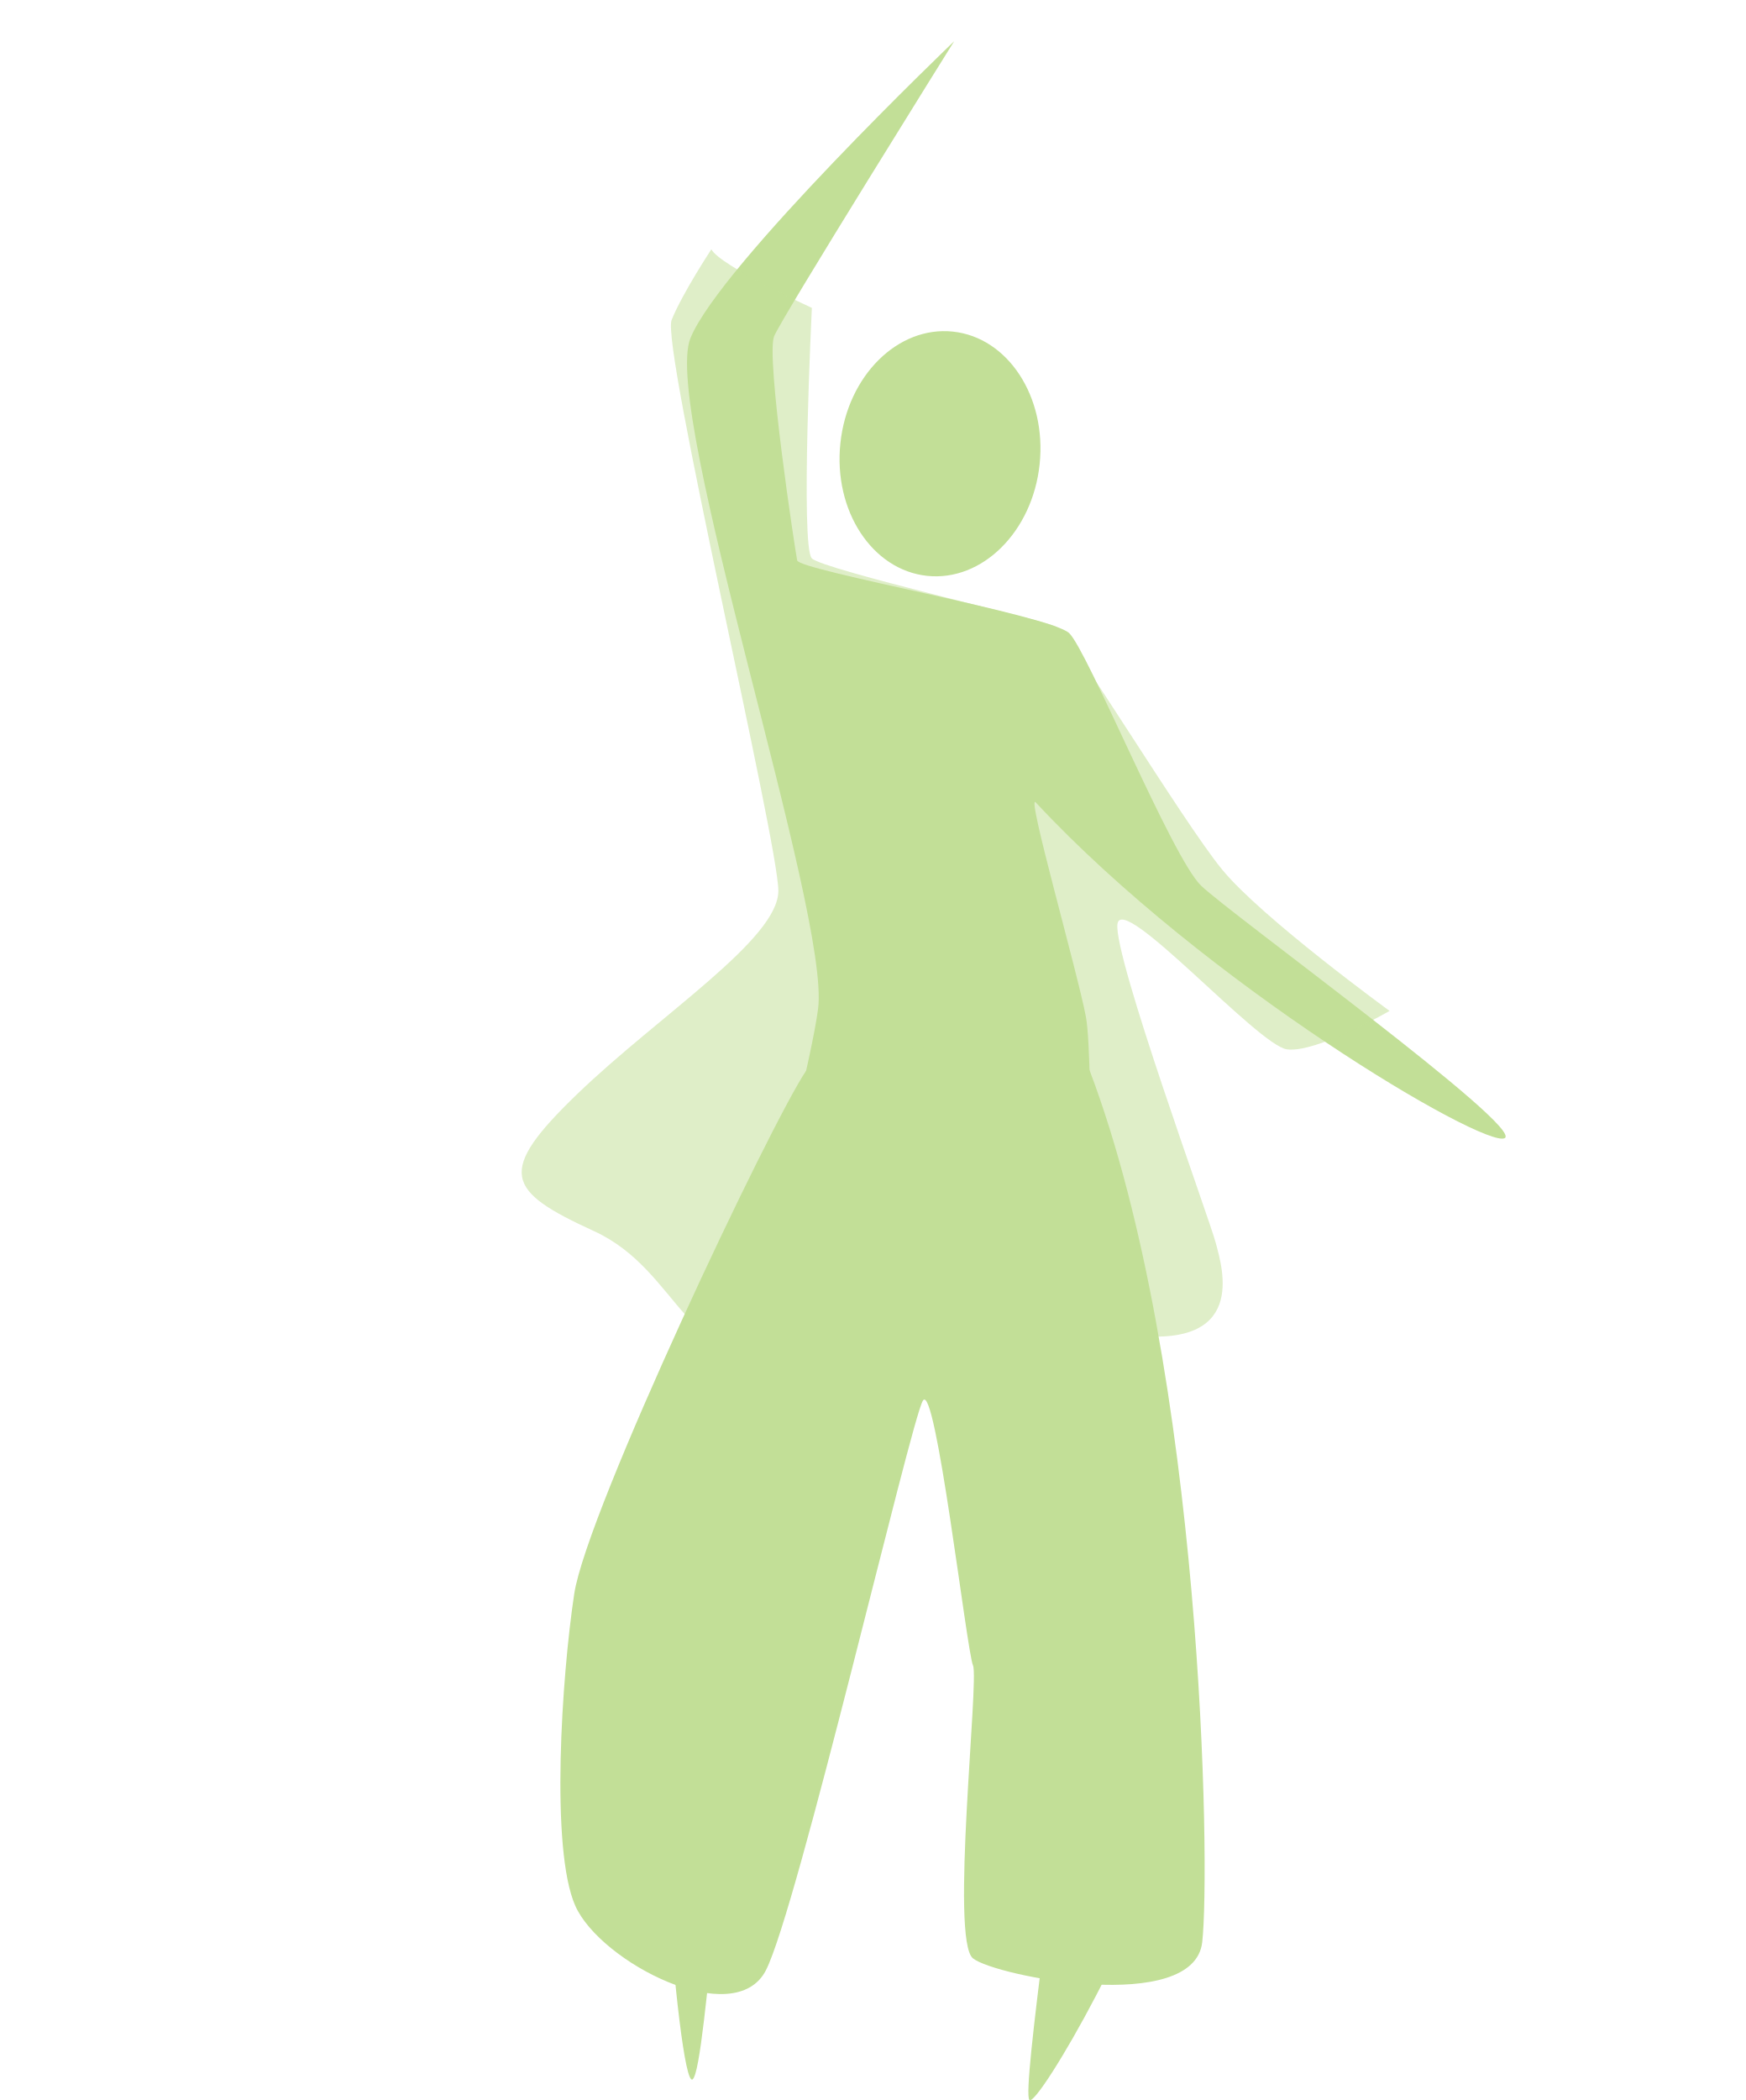
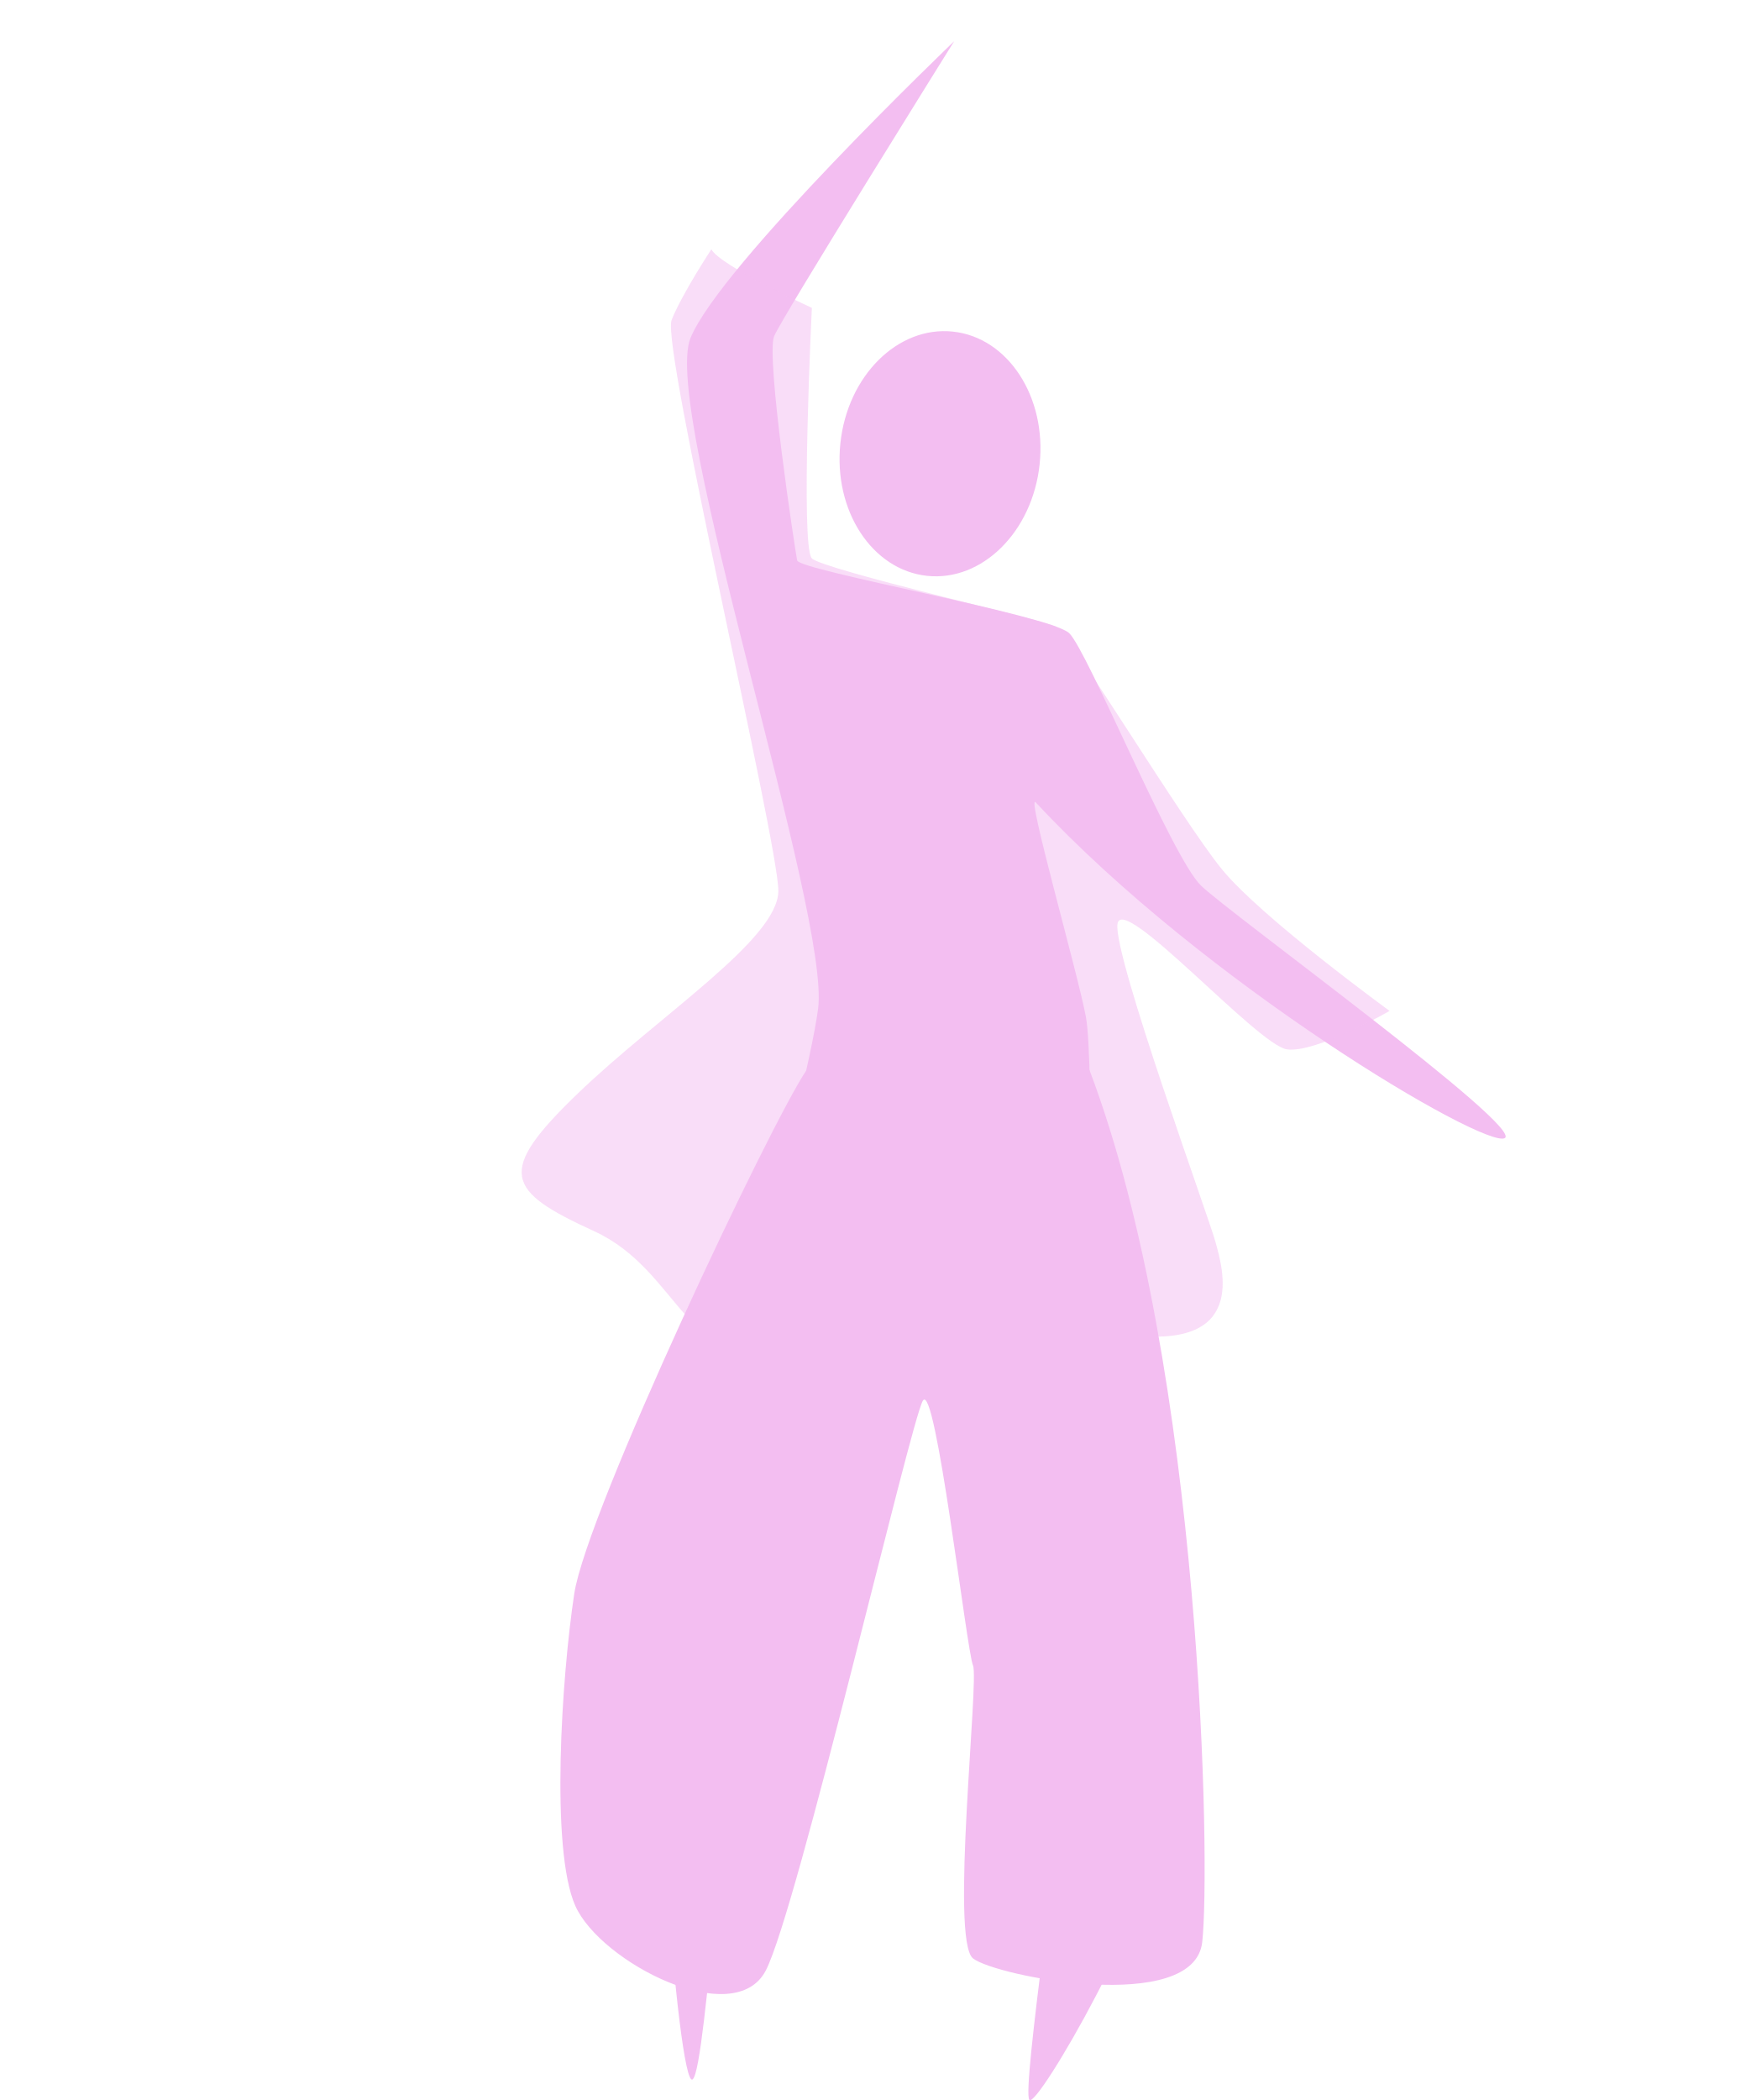
<svg xmlns="http://www.w3.org/2000/svg" id="Layer_1" data-name="Layer 1" viewBox="0 0 499.56 600.89">
  <defs>
-     <style>.cls-1,.cls-2{fill:#c2df97;}.cls-2{opacity:0.53;}</style>
+     <style>.cls-1,.cls-2{fill:#f3bef1;}.cls-2{opacity:0.53;}</style>
  </defs>
  <ellipse class="cls-1" cx="269.02" cy="129.82" rx="35.14" ry="28.67" transform="translate(111.71 383.75) rotate(-83.98)" />
  <path class="cls-1" d="M273.08,11.8S224,90.41,221.56,96.19s6,61.28,6.59,64.17S300.64,176,306,181.17s29.36,64.16,37.74,72.25,92.86,69.37,86.87,72.26-85.87-44.16-134.19-96.09c-2.83-3,12,48.69,14.37,61.4s1.2,93.65-.59,111,21.56,122,21.56,122c-1.2,20.81-34.74,79.19-37.14,76.88s10.18-83.81,9-93.06-30-134.69-33.25-134.69-47.63,100-55.42,111S202.39,592.15,198.2,595,185,481.75,191,458.62s39.54-142.77,43.13-169.94S189.21,117.58,197.6,96.77,273.08,11.8,273.08,11.8Z" />
  <path class="cls-2" d="M203.59,71.34C206,76,232.35,88.1,232.35,88.1s-3.33,68.4,0,71.68,66,17.57,69.83,19.48,36.2,55.66,47.58,69.54,47.93,40.46,47.93,40.46-21,12.14-29.36,11S321,255.15,319.81,264.4s26.36,84.4,28.16,91.33,9.58,31.22-26.36,26-63.5-1.16-94.66,5.2S195.2,363.83,170,352.27,141.89,335.5,165.25,313s57.51-44.22,57.51-58.09S189.21,99.08,192.21,91.57,203.59,71.34,203.59,71.34Z" />
  <path class="cls-1" d="M230.74,306.34c-10.19,15-62.79,126-66.39,149.68s-6.89,73.13.3,89.31,45.53,35.84,54.52,18.5,41.33-156.65,44.93-163,12.58,71.68,14.37,75.72-6.59,78.62,0,83.82,63.21,16.18,65.6-4.62.16-163.88-32.2-249.4C304.61,287.16,230.74,306.34,230.74,306.34Z" />
</svg>
